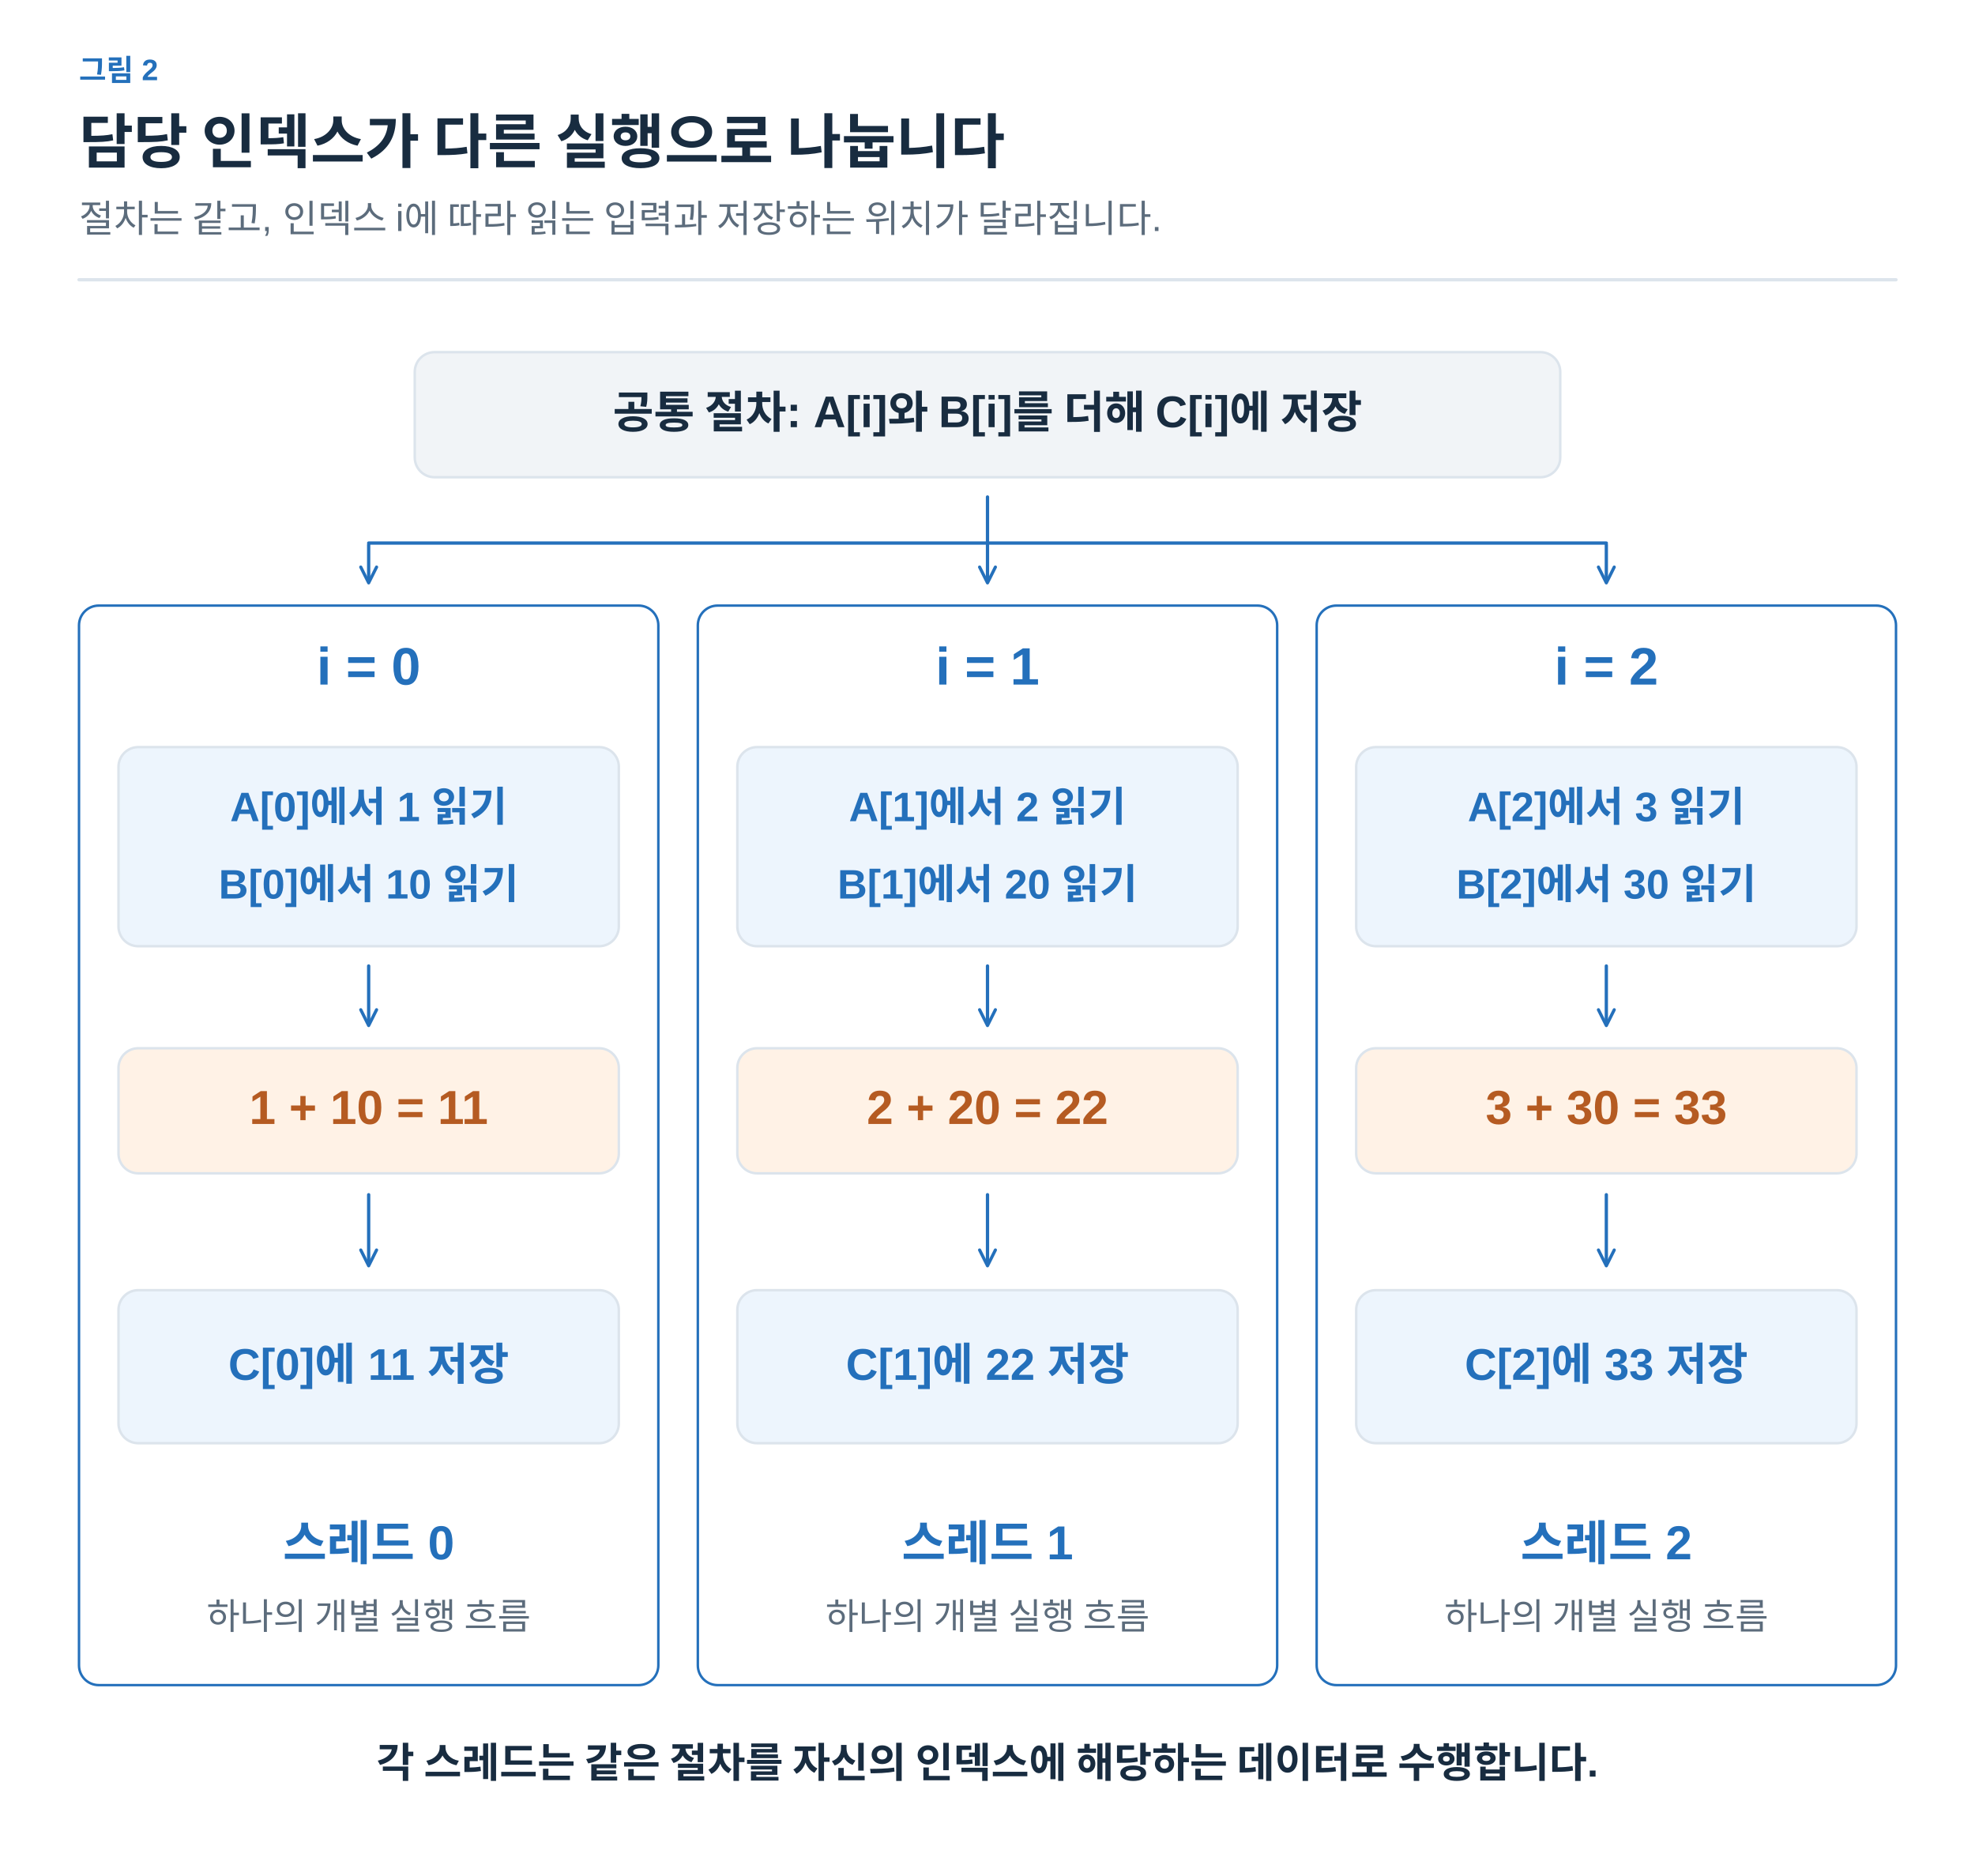
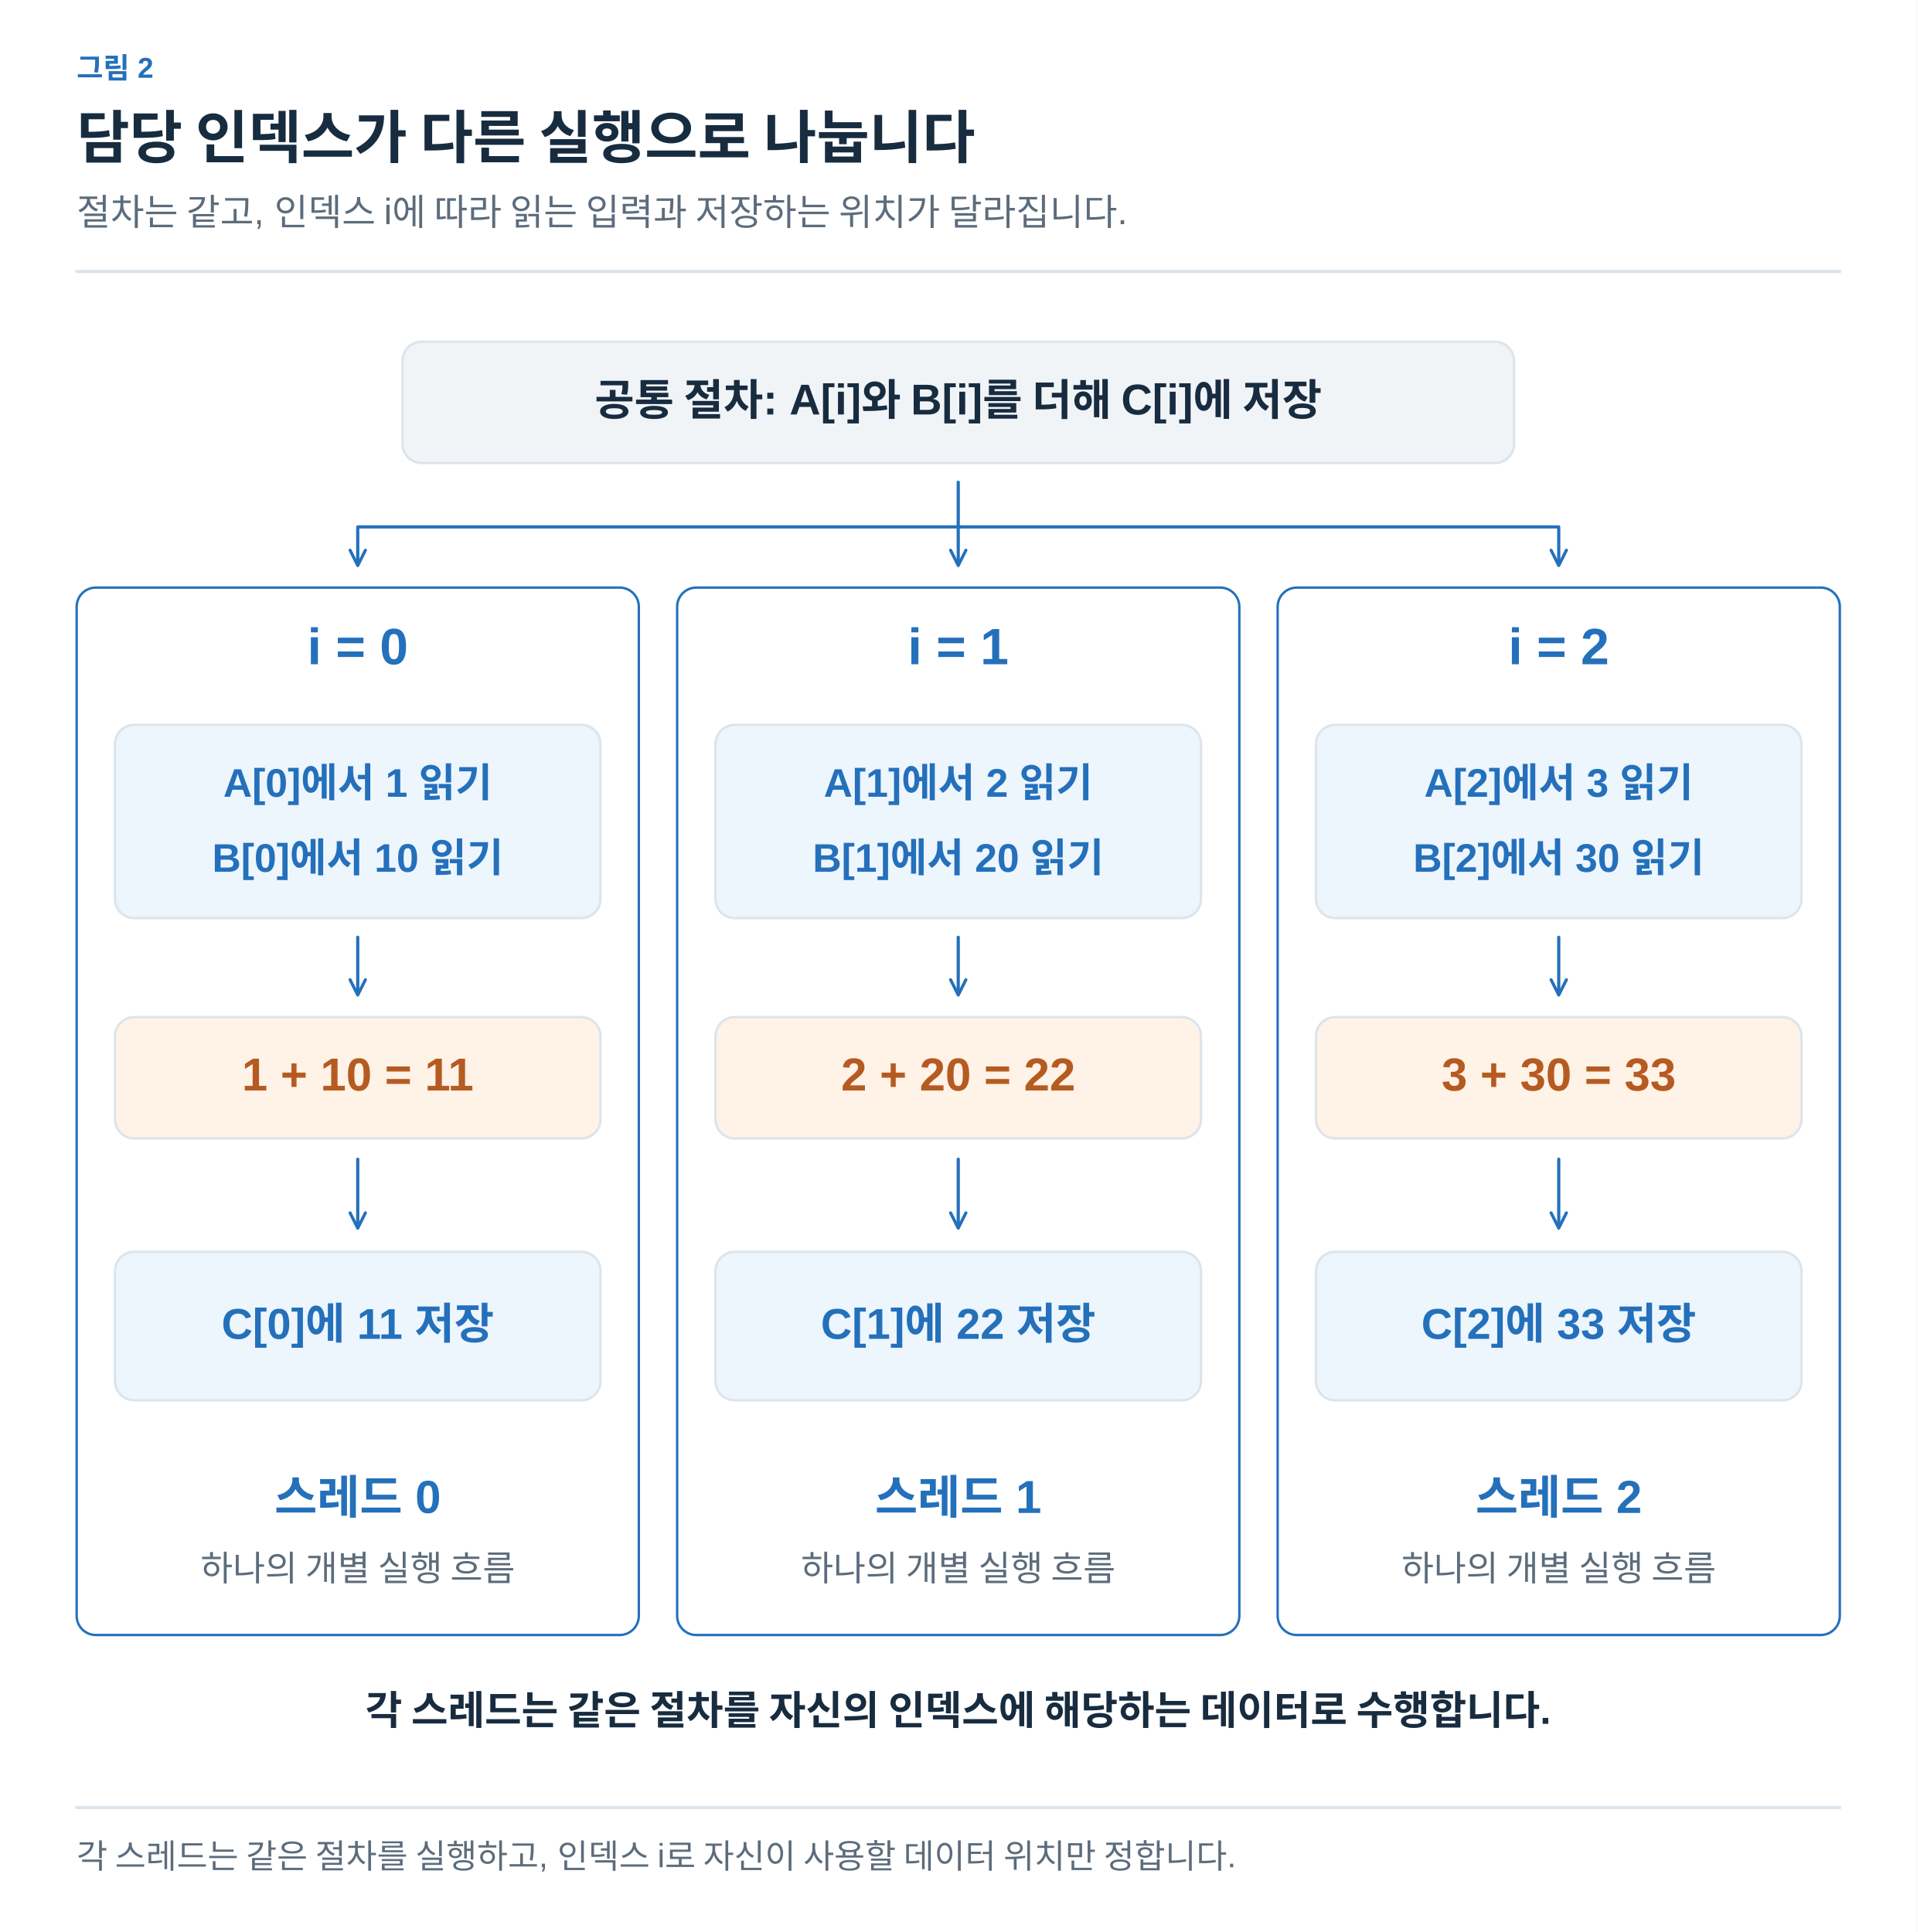
- <svg xmlns="http://www.w3.org/2000/svg" width="1200" height="1140" viewBox="0 0 1200 1140" role="img" aria-labelledby="title desc">
+ <svg xmlns="http://www.w3.org/2000/svg" width="1200" height="1210" viewBox="0 0 1200 1210" role="img" aria-labelledby="title desc">
  <defs>
-     <marker id="muted" viewBox="0 0 10 10" refX="8" refY="5" markerWidth="6" markerHeight="6" orient="auto">
+     <marker id="arrow-ink" viewBox="0 0 10 10" refX="8" refY="5" markerWidth="6" markerHeight="6" orient="auto">
+       <path d="M1 1 L9 5 L1 9" fill="none" stroke="#182C40" stroke-width="1.6" />
+     </marker>
+     <marker id="arrow-muted" viewBox="0 0 10 10" refX="8" refY="5" markerWidth="6" markerHeight="6" orient="auto">
      <path d="M1 1 L9 5 L1 9" fill="none" stroke="#5C6C7C" stroke-width="1.6" />
    </marker>
-     <marker id="blue" viewBox="0 0 10 10" refX="8" refY="5" markerWidth="6" markerHeight="6" orient="auto">
+     <marker id="arrow-line" viewBox="0 0 10 10" refX="8" refY="5" markerWidth="6" markerHeight="6" orient="auto">
+       <path d="M1 1 L9 5 L1 9" fill="none" stroke="#DCE4EC" stroke-width="1.6" />
+     </marker>
+     <marker id="arrow-paper" viewBox="0 0 10 10" refX="8" refY="5" markerWidth="6" markerHeight="6" orient="auto">
+       <path d="M1 1 L9 5 L1 9" fill="none" stroke="#FFFFFF" stroke-width="1.6" />
+     </marker>
+     <marker id="arrow-blue" viewBox="0 0 10 10" refX="8" refY="5" markerWidth="6" markerHeight="6" orient="auto">
      <path d="M1 1 L9 5 L1 9" fill="none" stroke="#2470BB" stroke-width="1.6" />
    </marker>
-     <marker id="orange" viewBox="0 0 10 10" refX="8" refY="5" markerWidth="6" markerHeight="6" orient="auto">
+     <marker id="arrow-teal" viewBox="0 0 10 10" refX="8" refY="5" markerWidth="6" markerHeight="6" orient="auto">
+       <path d="M1 1 L9 5 L1 9" fill="none" stroke="#287D78" stroke-width="1.6" />
+     </marker>
+     <marker id="arrow-orange" viewBox="0 0 10 10" refX="8" refY="5" markerWidth="6" markerHeight="6" orient="auto">
      <path d="M1 1 L9 5 L1 9" fill="none" stroke="#B55B22" stroke-width="1.6" />
    </marker>
-     <marker id="teal" viewBox="0 0 10 10" refX="8" refY="5" markerWidth="6" markerHeight="6" orient="auto">
-       <path d="M1 1 L9 5 L1 9" fill="none" stroke="#287D78" stroke-width="1.6" />
-     </marker>
-     <marker id="purple" viewBox="0 0 10 10" refX="8" refY="5" markerWidth="6" markerHeight="6" orient="auto">
+     <marker id="arrow-purple" viewBox="0 0 10 10" refX="8" refY="5" markerWidth="6" markerHeight="6" orient="auto">
      <path d="M1 1 L9 5 L1 9" fill="none" stroke="#7954A3" stroke-width="1.6" />
    </marker>
+     <marker id="arrow-gray" viewBox="0 0 10 10" refX="8" refY="5" markerWidth="6" markerHeight="6" orient="auto">
+       <path d="M1 1 L9 5 L1 9" fill="none" stroke="#657789" stroke-width="1.6" />
+     </marker>
+     <marker id="arrow-red" viewBox="0 0 10 10" refX="8" refY="5" markerWidth="6" markerHeight="6" orient="auto">
+       <path d="M1 1 L9 5 L1 9" fill="none" stroke="#B34242" stroke-width="1.6" />
+     </marker>
+     <marker id="arrow-indigo" viewBox="0 0 10 10" refX="8" refY="5" markerWidth="6" markerHeight="6" orient="auto">
+       <path d="M1 1 L9 5 L1 9" fill="none" stroke="#4C60A8" stroke-width="1.6" />
+     </marker>
+     <marker id="arrow-slate" viewBox="0 0 10 10" refX="8" refY="5" markerWidth="6" markerHeight="6" orient="auto">
+       <path d="M1 1 L9 5 L1 9" fill="none" stroke="#8191A0" stroke-width="1.6" />
+     </marker>
+     <marker id="arrow-surface" viewBox="0 0 10 10" refX="8" refY="5" markerWidth="6" markerHeight="6" orient="auto">
+       <path d="M1 1 L9 5 L1 9" fill="none" stroke="#F8FAFC" stroke-width="1.6" />
+     </marker>
  </defs>
-   <style>text{font-family:Arial,"Apple SD Gothic Neo","Noto Sans KR",sans-serif}path{stroke-linecap:round;stroke-linejoin:round}</style>
-   <rect width="1200" height="1140" fill="white" />
-   <text x="48" y="49" fill="#2470BB" font-size="18" font-weight="600" text-anchor="start">그림 2</text>
-   <text x="48" y="99" fill="#182C40" font-size="36" font-weight="700" text-anchor="start">담당 인덱스가 다른 실행으로 나눕니다</text>
-   <text x="48" y="141" fill="#5C6C7C" font-size="23" font-weight="400" text-anchor="start">절차는 같고, 인덱스 i에 따라 읽는 입력과 저장하는 위치가 달라집니다.</text>
-   <path d="M48,170 H1152" fill="none" stroke="#DCE4EC" stroke-width="2" />
-   <rect x="252" y="214" width="696" height="76" rx="12" fill="#F1F4F7" stroke="#DCE4EC" stroke-width="1.5" />
-   <text x="600.0" y="260.0" fill="#182C40" font-size="27" font-weight="600" text-anchor="middle">공통 절차: A[i]와 B[i]를 더해 C[i]에 저장</text>
-   <path d="M600,302 V330 H224 M600,330 H976" fill="none" stroke="#2470BB" stroke-width="2" />
-   <path d="M224,331 L224,353" fill="none" stroke="#2470BB" stroke-width="2" marker-end="url(#blue)" />
-   <rect x="48" y="368" width="352" height="656" rx="12" fill="#FFFFFF" stroke="#2470BB" stroke-width="1.5" />
-   <text x="224" y="416" fill="#2470BB" font-size="32" font-weight="700" text-anchor="middle">i = 0</text>
-   <rect x="72" y="454" width="304" height="121" rx="12" fill="#EDF5FD" stroke="#DCE4EC" stroke-width="1.5" />
-   <text x="224" y="499" fill="#2470BB" font-size="25" font-weight="600" text-anchor="middle">A[0]에서 1 읽기</text>
-   <text x="224" y="546" fill="#2470BB" font-size="25" font-weight="600" text-anchor="middle">B[0]에서 10 읽기</text>
-   <path d="M224,587 L224,622" fill="none" stroke="#2470BB" stroke-width="2" marker-end="url(#blue)" />
-   <rect x="72" y="637" width="304" height="76" rx="12" fill="#FFF2E6" stroke="#DCE4EC" stroke-width="1.5" />
-   <text x="224.0" y="683.0" fill="#B55B22" font-size="29" font-weight="600" text-anchor="middle">1 + 10 = 11</text>
-   <path d="M224,726 L224,768" fill="none" stroke="#2470BB" stroke-width="2" marker-end="url(#blue)" />
-   <rect x="72" y="784" width="304" height="93" rx="12" fill="#EDF5FD" stroke="#DCE4EC" stroke-width="1.5" />
-   <text x="224.0" y="838.5" fill="#2470BB" font-size="27" font-weight="600" text-anchor="middle">C[0]에 11 저장</text>
-   <text x="224" y="948" fill="#2470BB" font-size="29" font-weight="700" text-anchor="middle">스레드 0</text>
-   <text x="224" y="990" fill="#5C6C7C" font-size="22" font-weight="400" text-anchor="middle">하나의 개별 실행 흐름</text>
-   <path d="M600,331 L600,353" fill="none" stroke="#2470BB" stroke-width="2" marker-end="url(#blue)" />
-   <rect x="424" y="368" width="352" height="656" rx="12" fill="#FFFFFF" stroke="#2470BB" stroke-width="1.5" />
-   <text x="600" y="416" fill="#2470BB" font-size="32" font-weight="700" text-anchor="middle">i = 1</text>
-   <rect x="448" y="454" width="304" height="121" rx="12" fill="#EDF5FD" stroke="#DCE4EC" stroke-width="1.5" />
-   <text x="600" y="499" fill="#2470BB" font-size="25" font-weight="600" text-anchor="middle">A[1]에서 2 읽기</text>
-   <text x="600" y="546" fill="#2470BB" font-size="25" font-weight="600" text-anchor="middle">B[1]에서 20 읽기</text>
-   <path d="M600,587 L600,622" fill="none" stroke="#2470BB" stroke-width="2" marker-end="url(#blue)" />
-   <rect x="448" y="637" width="304" height="76" rx="12" fill="#FFF2E6" stroke="#DCE4EC" stroke-width="1.5" />
-   <text x="600.0" y="683.0" fill="#B55B22" font-size="29" font-weight="600" text-anchor="middle">2 + 20 = 22</text>
-   <path d="M600,726 L600,768" fill="none" stroke="#2470BB" stroke-width="2" marker-end="url(#blue)" />
-   <rect x="448" y="784" width="304" height="93" rx="12" fill="#EDF5FD" stroke="#DCE4EC" stroke-width="1.5" />
-   <text x="600.0" y="838.5" fill="#2470BB" font-size="27" font-weight="600" text-anchor="middle">C[1]에 22 저장</text>
-   <text x="600" y="948" fill="#2470BB" font-size="29" font-weight="700" text-anchor="middle">스레드 1</text>
-   <text x="600" y="990" fill="#5C6C7C" font-size="22" font-weight="400" text-anchor="middle">하나의 개별 실행 흐름</text>
-   <path d="M976,331 L976,353" fill="none" stroke="#2470BB" stroke-width="2" marker-end="url(#blue)" />
-   <rect x="800" y="368" width="352" height="656" rx="12" fill="#FFFFFF" stroke="#2470BB" stroke-width="1.5" />
-   <text x="976" y="416" fill="#2470BB" font-size="32" font-weight="700" text-anchor="middle">i = 2</text>
-   <rect x="824" y="454" width="304" height="121" rx="12" fill="#EDF5FD" stroke="#DCE4EC" stroke-width="1.5" />
-   <text x="976" y="499" fill="#2470BB" font-size="25" font-weight="600" text-anchor="middle">A[2]에서 3 읽기</text>
-   <text x="976" y="546" fill="#2470BB" font-size="25" font-weight="600" text-anchor="middle">B[2]에서 30 읽기</text>
-   <path d="M976,587 L976,622" fill="none" stroke="#2470BB" stroke-width="2" marker-end="url(#blue)" />
-   <rect x="824" y="637" width="304" height="76" rx="12" fill="#FFF2E6" stroke="#DCE4EC" stroke-width="1.5" />
-   <text x="976.0" y="683.0" fill="#B55B22" font-size="29" font-weight="600" text-anchor="middle">3 + 30 = 33</text>
-   <path d="M976,726 L976,768" fill="none" stroke="#2470BB" stroke-width="2" marker-end="url(#blue)" />
-   <rect x="824" y="784" width="304" height="93" rx="12" fill="#EDF5FD" stroke="#DCE4EC" stroke-width="1.5" />
-   <text x="976.0" y="838.5" fill="#2470BB" font-size="27" font-weight="600" text-anchor="middle">C[2]에 33 저장</text>
-   <text x="976" y="948" fill="#2470BB" font-size="29" font-weight="700" text-anchor="middle">스레드 2</text>
-   <text x="976" y="990" fill="#5C6C7C" font-size="22" font-weight="400" text-anchor="middle">하나의 개별 실행 흐름</text>
-   <text x="600" y="1080" fill="#182C40" font-size="25" font-weight="600" text-anchor="middle">각 스레드는 같은 절차를 자신의 인덱스에 해당하는 데이터로 수행합니다.</text>
+   <style>text{font-family:Arial,"Apple SD Gothic Neo","Noto Sans KR",sans-serif}text[font-family]{font-family:Menlo,Consolas,monospace}path{stroke-linecap:round;stroke-linejoin:round}</style>
+   <rect width="100%" height="100%" fill="white" />
+   <text x="48" y="49" fill="#2470BB" font-size="18" font-weight="600" text-anchor="start" data-max-width="1104">그림 2</text>
+   <text x="48" y="99" fill="#182C40" font-size="36" font-weight="700" text-anchor="start" data-max-width="1104">담당 인덱스가 다른 실행으로 나눕니다</text>
+   <text x="48" y="141" fill="#5C6C7C" font-size="23" font-weight="400" text-anchor="start" data-max-width="1104">절차는 같고, 인덱스 i에 따라 읽는 입력과 저장하는 위치가 달라집니다.</text>
+   <path d="M48,170 H1152" stroke="#DCE4EC" stroke-width="2" />
+   <g transform="translate(48 206) scale(1)" data-panel="1">
+     <g transform="translate(-48 -206)">
+       <rect x="252" y="214" width="696" height="76" rx="12" fill="#F1F4F7" stroke="#DCE4EC" stroke-width="1.5" />
+       <text x="600" y="260" fill="#182C40" font-size="27" font-weight="600" text-anchor="middle">공통 절차: A[i]와 B[i]를 더해 C[i]에 저장</text>
+       <path d="M600,302 V330 H224 M600,330 H976" fill="none" stroke="#2470BB" stroke-width="2" />
+       <path d="M224,331 L224,353" fill="none" stroke="#2470BB" stroke-width="2" marker-end="url(#arrow-blue)" />
+       <rect x="48" y="368" width="352" height="656" rx="12" fill="#FFFFFF" stroke="#2470BB" stroke-width="1.5" />
+       <text x="224" y="416" fill="#2470BB" font-size="32" font-weight="700" text-anchor="middle">i = 0</text>
+       <rect x="72" y="454" width="304" height="121" rx="12" fill="#EDF5FD" stroke="#DCE4EC" stroke-width="1.5" />
+       <text x="224" y="499" fill="#2470BB" font-size="25" font-weight="600" text-anchor="middle">A[0]에서 1 읽기</text>
+       <text x="224" y="546" fill="#2470BB" font-size="25" font-weight="600" text-anchor="middle">B[0]에서 10 읽기</text>
+       <path d="M224,587 L224,622" fill="none" stroke="#2470BB" stroke-width="2" marker-end="url(#arrow-blue)" />
+       <rect x="72" y="637" width="304" height="76" rx="12" fill="#FFF2E6" stroke="#DCE4EC" stroke-width="1.5" />
+       <text x="224" y="683" fill="#B55B22" font-size="29" font-weight="600" text-anchor="middle">1 + 10 = 11</text>
+       <path d="M224,726 L224,768" fill="none" stroke="#2470BB" stroke-width="2" marker-end="url(#arrow-blue)" />
+       <rect x="72" y="784" width="304" height="93" rx="12" fill="#EDF5FD" stroke="#DCE4EC" stroke-width="1.5" />
+       <text x="224" y="838.5" fill="#2470BB" font-size="27" font-weight="600" text-anchor="middle">C[0]에 11 저장</text>
+       <text x="224" y="948" fill="#2470BB" font-size="29" font-weight="700" text-anchor="middle">스레드 0</text>
+       <text x="224" y="990" fill="#5C6C7C" font-size="22" font-weight="400" text-anchor="middle">하나의 개별 실행 흐름</text>
+       <path d="M600,331 L600,353" fill="none" stroke="#2470BB" stroke-width="2" marker-end="url(#arrow-blue)" />
+       <rect x="424" y="368" width="352" height="656" rx="12" fill="#FFFFFF" stroke="#2470BB" stroke-width="1.5" />
+       <text x="600" y="416" fill="#2470BB" font-size="32" font-weight="700" text-anchor="middle">i = 1</text>
+       <rect x="448" y="454" width="304" height="121" rx="12" fill="#EDF5FD" stroke="#DCE4EC" stroke-width="1.5" />
+       <text x="600" y="499" fill="#2470BB" font-size="25" font-weight="600" text-anchor="middle">A[1]에서 2 읽기</text>
+       <text x="600" y="546" fill="#2470BB" font-size="25" font-weight="600" text-anchor="middle">B[1]에서 20 읽기</text>
+       <path d="M600,587 L600,622" fill="none" stroke="#2470BB" stroke-width="2" marker-end="url(#arrow-blue)" />
+       <rect x="448" y="637" width="304" height="76" rx="12" fill="#FFF2E6" stroke="#DCE4EC" stroke-width="1.5" />
+       <text x="600" y="683" fill="#B55B22" font-size="29" font-weight="600" text-anchor="middle">2 + 20 = 22</text>
+       <path d="M600,726 L600,768" fill="none" stroke="#2470BB" stroke-width="2" marker-end="url(#arrow-blue)" />
+       <rect x="448" y="784" width="304" height="93" rx="12" fill="#EDF5FD" stroke="#DCE4EC" stroke-width="1.5" />
+       <text x="600" y="838.5" fill="#2470BB" font-size="27" font-weight="600" text-anchor="middle">C[1]에 22 저장</text>
+       <text x="600" y="948" fill="#2470BB" font-size="29" font-weight="700" text-anchor="middle">스레드 1</text>
+       <text x="600" y="990" fill="#5C6C7C" font-size="22" font-weight="400" text-anchor="middle">하나의 개별 실행 흐름</text>
+       <path d="M976,331 L976,353" fill="none" stroke="#2470BB" stroke-width="2" marker-end="url(#arrow-blue)" />
+       <rect x="800" y="368" width="352" height="656" rx="12" fill="#FFFFFF" stroke="#2470BB" stroke-width="1.5" />
+       <text x="976" y="416" fill="#2470BB" font-size="32" font-weight="700" text-anchor="middle">i = 2</text>
+       <rect x="824" y="454" width="304" height="121" rx="12" fill="#EDF5FD" stroke="#DCE4EC" stroke-width="1.5" />
+       <text x="976" y="499" fill="#2470BB" font-size="25" font-weight="600" text-anchor="middle">A[2]에서 3 읽기</text>
+       <text x="976" y="546" fill="#2470BB" font-size="25" font-weight="600" text-anchor="middle">B[2]에서 30 읽기</text>
+       <path d="M976,587 L976,622" fill="none" stroke="#2470BB" stroke-width="2" marker-end="url(#arrow-blue)" />
+       <rect x="824" y="637" width="304" height="76" rx="12" fill="#FFF2E6" stroke="#DCE4EC" stroke-width="1.5" />
+       <text x="976" y="683" fill="#B55B22" font-size="29" font-weight="600" text-anchor="middle">3 + 30 = 33</text>
+       <path d="M976,726 L976,768" fill="none" stroke="#2470BB" stroke-width="2" marker-end="url(#arrow-blue)" />
+       <rect x="824" y="784" width="304" height="93" rx="12" fill="#EDF5FD" stroke="#DCE4EC" stroke-width="1.5" />
+       <text x="976" y="838.5" fill="#2470BB" font-size="27" font-weight="600" text-anchor="middle">C[2]에 33 저장</text>
+       <text x="976" y="948" fill="#2470BB" font-size="29" font-weight="700" text-anchor="middle">스레드 2</text>
+       <text x="976" y="990" fill="#5C6C7C" font-size="22" font-weight="400" text-anchor="middle">하나의 개별 실행 흐름</text>
+       <text x="600" y="1080" fill="#182C40" font-size="25" font-weight="600" text-anchor="middle">각 스레드는 같은 절차를 자신의 인덱스에 해당하는 데이터로 수행합니다.</text>
+     </g>
+   </g>
+   <path d="M48,1132 H1152" stroke="#DCE4EC" stroke-width="2" />
+   <text x="48" y="1170" fill="#5C6C7C" font-size="21" font-weight="400" text-anchor="start" data-max-width="1104">각 스레드는 같은 절차를 실행하고, 인덱스 i로 자신이 사용할 데이터 위치만 정합니다.</text>
</svg>
